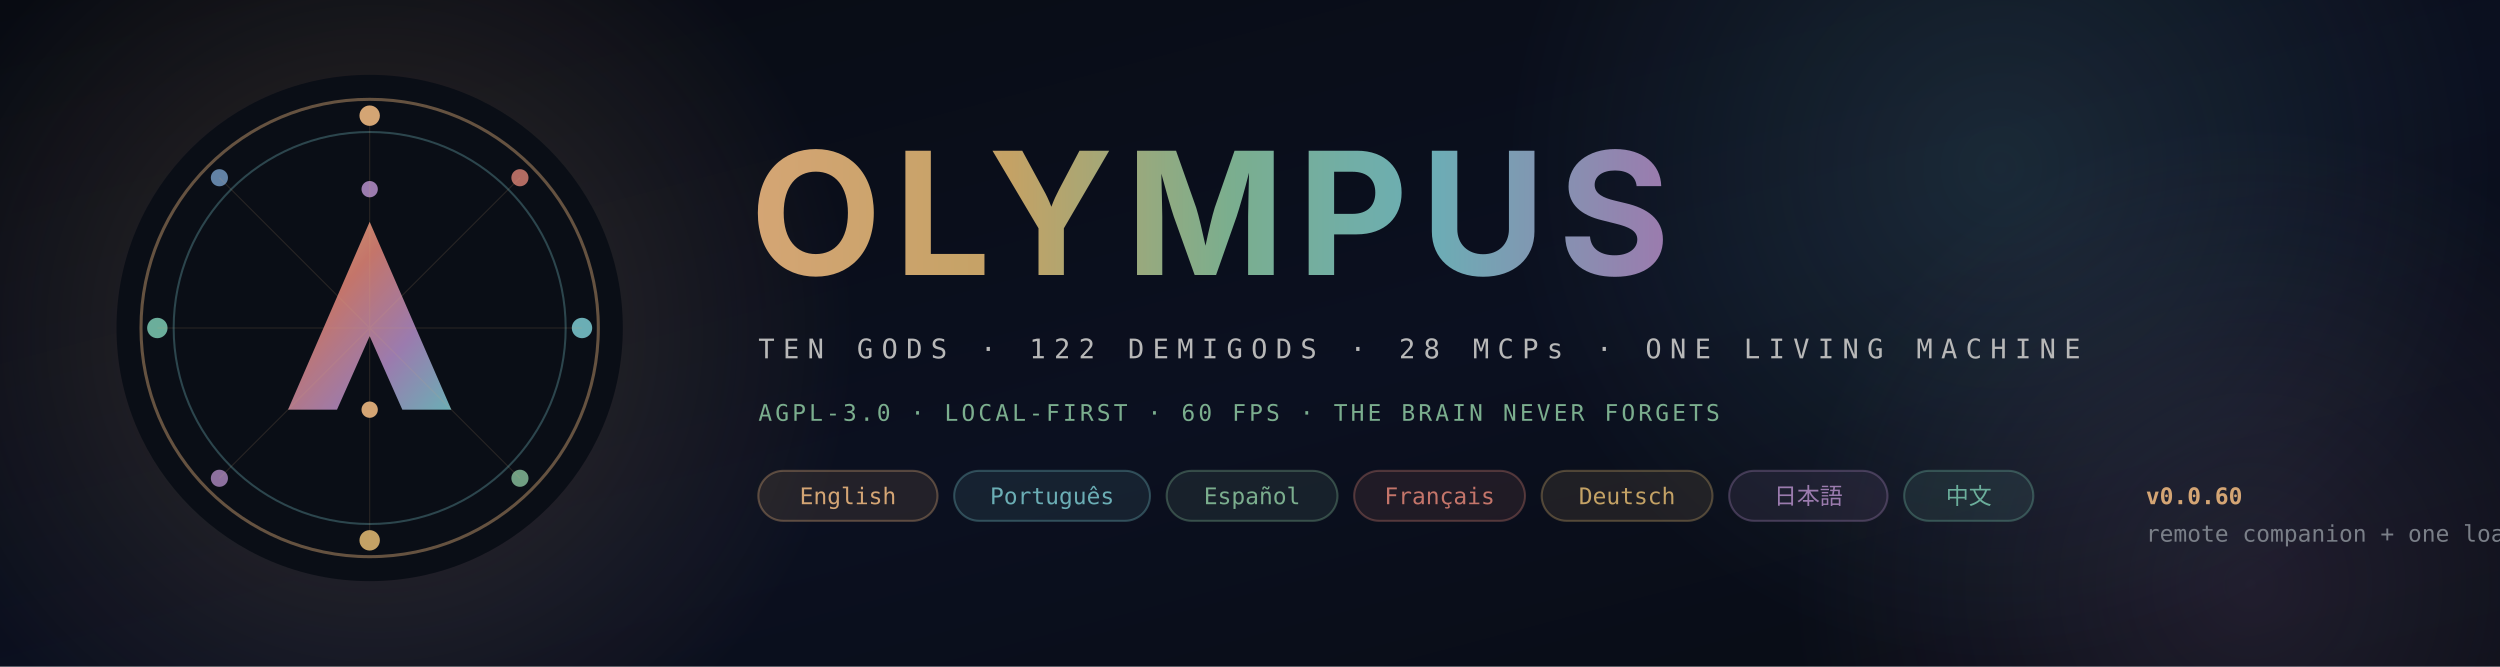
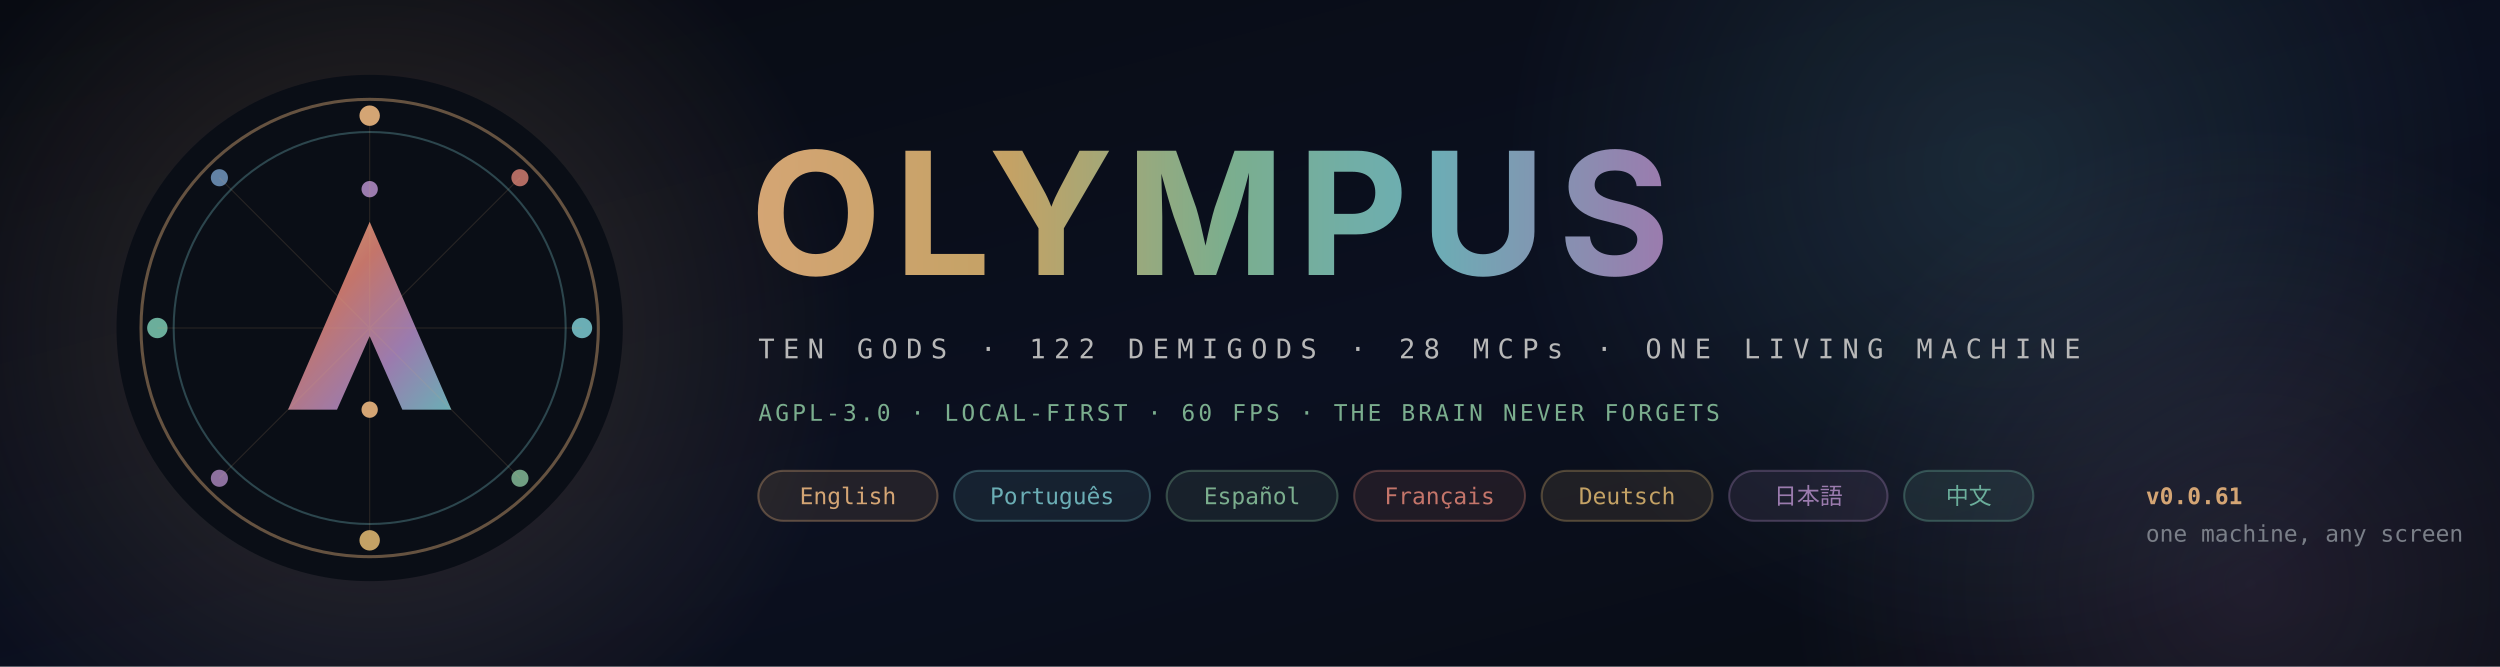
- <svg xmlns="http://www.w3.org/2000/svg" width="1200" height="320" viewBox="0 0 1200 320" fill="none" role="img" aria-label="OLYMPUS v0.0.60 — 60 FPS, the folder identity, and a 60-minute project budget: ten gods, one living machine, seven languages.">
+ <svg xmlns="http://www.w3.org/2000/svg" width="1200" height="320" viewBox="0 0 1200 320" fill="none" role="img" aria-label="OLYMPUS v0.0.61 — 60 FPS, the folder identity, and a 60-minute project budget: ten gods, one living machine, seven languages.">
  <defs>
    <linearGradient id="bg" x1="0" y1="0" x2="1" y2="1">
      <stop offset="0%" stop-color="#080B12" />
      <stop offset="55%" stop-color="#0B1020" />
      <stop offset="100%" stop-color="#080B12" />
    </linearGradient>
    <radialGradient id="glowGold" cx="50%" cy="50%" r="50%">
      <stop offset="0%" stop-color="#D4A574" stop-opacity=".20" />
      <stop offset="100%" stop-color="#D4A574" stop-opacity="0" />
    </radialGradient>
    <radialGradient id="glowCyan" cx="50%" cy="50%" r="50%">
      <stop offset="0%" stop-color="#6BAEB5" stop-opacity=".16" />
      <stop offset="100%" stop-color="#6BAEB5" stop-opacity="0" />
    </radialGradient>
    <radialGradient id="glowPurple" cx="50%" cy="50%" r="50%">
      <stop offset="0%" stop-color="#9B7BAE" stop-opacity=".16" />
      <stop offset="100%" stop-color="#9B7BAE" stop-opacity="0" />
    </radialGradient>
    <linearGradient id="peak" x1="0" y1="0" x2="1" y2="1">
      <stop offset="0%" stop-color="#D4A574" />
      <stop offset="34%" stop-color="#C4756A" />
      <stop offset="68%" stop-color="#9B7BAE" />
      <stop offset="100%" stop-color="#6BAEB5" />
    </linearGradient>
    <linearGradient id="word" x1="0" y1="0" x2="1" y2="0">
      <stop offset="0%" stop-color="#D4A574" />
      <stop offset="28%" stop-color="#C4A265" />
      <stop offset="52%" stop-color="#7BAE8E" />
      <stop offset="74%" stop-color="#6BAEB5" />
      <stop offset="100%" stop-color="#9B7BAE" />
    </linearGradient>
  </defs>
  <rect width="1200" height="320" fill="url(#bg)" />
  <circle cx="180" cy="160" r="230" fill="url(#glowGold)" />
  <circle cx="960" cy="80" r="240" fill="url(#glowCyan)" />
  <circle cx="1080" cy="280" r="220" fill="url(#glowPurple)" />
  <g transform="translate(52,32) scale(0.98)">
    <circle cx="128" cy="128" r="124" fill="#0A0E16" />
    <circle cx="128" cy="128" r="112" stroke="#D4A574" stroke-width="1.5" fill="none" opacity=".45" />
    <circle cx="128" cy="128" r="96" stroke="#6BAEB5" stroke-width="1" fill="none" opacity=".35" />
    <path d="M 128 76 L 168 168 L 144 168 L 128 132 L 112 168 L 88 168 Z" fill="url(#peak)" />
    <circle cx="128" cy="60" r="4" fill="#9B7BAE" />
    <circle cx="128" cy="168" r="4" fill="#D4A574" />
    <circle cx="128" cy="24" r="5" fill="#D4A574" />
    <circle cx="201.6" cy="54.4" r="4.2" fill="#C4756A" opacity=".9" />
    <circle cx="232" cy="128" r="5" fill="#6BAEB5" />
    <circle cx="201.6" cy="201.6" r="4.2" fill="#7BAE8E" opacity=".9" />
    <circle cx="128" cy="232" r="5" fill="#C4A265" />
    <circle cx="54.4" cy="201.6" r="4.2" fill="#9B7BAE" opacity=".9" />
    <circle cx="24" cy="128" r="5" fill="#6BAE9B" />
    <circle cx="54.4" cy="54.4" r="4.2" fill="#6B8FB5" opacity=".9" />
    <g stroke="#D4A574" stroke-width="0.5" opacity=".16">
      <line x1="128" y1="128" x2="128" y2="24" />
      <line x1="128" y1="128" x2="201.6" y2="54.4" />
      <line x1="128" y1="128" x2="232" y2="128" />
      <line x1="128" y1="128" x2="201.6" y2="201.6" />
      <line x1="128" y1="128" x2="128" y2="232" />
      <line x1="128" y1="128" x2="54.4" y2="201.6" />
      <line x1="128" y1="128" x2="24" y2="128" />
      <line x1="128" y1="128" x2="54.4" y2="54.4" />
    </g>
  </g>
  <text x="360" y="132" font-family="ui-sans-serif, system-ui, -apple-system, sans-serif" font-size="82" font-weight="750" letter-spacing="6" fill="url(#word)">OLYMPUS</text>
  <text x="364" y="172" font-family="ui-monospace, 'SF Mono', monospace" font-size="13" letter-spacing="4" fill="#B8B8B8">TEN GODS · 122 DEMIGODS · 28 MCPs · ONE LIVING MACHINE</text>
  <text x="364" y="202" font-family="ui-monospace, 'SF Mono', monospace" font-size="11" letter-spacing="1.5" fill="#7BAE8E">AGPL-3.0 · LOCAL-FIRST · 60 FPS · THE BRAIN NEVER FORGETS</text>
  <g font-family="ui-monospace, 'SF Mono', monospace" font-size="11">
    <rect x="364" y="226" width="86" height="24" rx="12" fill="#D4A574" fill-opacity=".12" stroke="#D4A574" stroke-opacity=".35" />
    <text x="407" y="242" text-anchor="middle" fill="#D4A574">English</text>
    <rect x="458" y="226" width="94" height="24" rx="12" fill="#6BAEB5" fill-opacity=".12" stroke="#6BAEB5" stroke-opacity=".35" />
    <text x="505" y="242" text-anchor="middle" fill="#6BAEB5">Português</text>
    <rect x="560" y="226" width="82" height="24" rx="12" fill="#7BAE8E" fill-opacity=".12" stroke="#7BAE8E" stroke-opacity=".35" />
    <text x="601" y="242" text-anchor="middle" fill="#7BAE8E">Español</text>
    <rect x="650" y="226" width="82" height="24" rx="12" fill="#C4756A" fill-opacity=".12" stroke="#C4756A" stroke-opacity=".35" />
    <text x="691" y="242" text-anchor="middle" fill="#C4756A">Français</text>
    <rect x="740" y="226" width="82" height="24" rx="12" fill="#C4A265" fill-opacity=".12" stroke="#C4A265" stroke-opacity=".35" />
    <text x="781" y="242" text-anchor="middle" fill="#C4A265">Deutsch</text>
    <rect x="830" y="226" width="76" height="24" rx="12" fill="#9B7BAE" fill-opacity=".12" stroke="#9B7BAE" stroke-opacity=".35" />
    <text x="868" y="242" text-anchor="middle" fill="#9B7BAE">日本語</text>
    <rect x="914" y="226" width="62" height="24" rx="12" fill="#6BAE9B" fill-opacity=".12" stroke="#6BAE9B" stroke-opacity=".35" />
    <text x="945" y="242" text-anchor="middle" fill="#6BAE9B">中文</text>
  </g>
  <g font-family="ui-monospace, 'SF Mono', monospace" font-size="11">
-     <text x="1030" y="242" fill="#D4A574" font-weight="700">v0.0.60</text>
-     <text x="1030" y="260" fill="#7A7F88">remote companion + one loader</text>
+     <text x="1030" y="242" fill="#D4A574" font-weight="700">v0.0.61</text>
+     <text x="1030" y="260" fill="#7A7F88">one machine, any screen</text>
  </g>
</svg>
